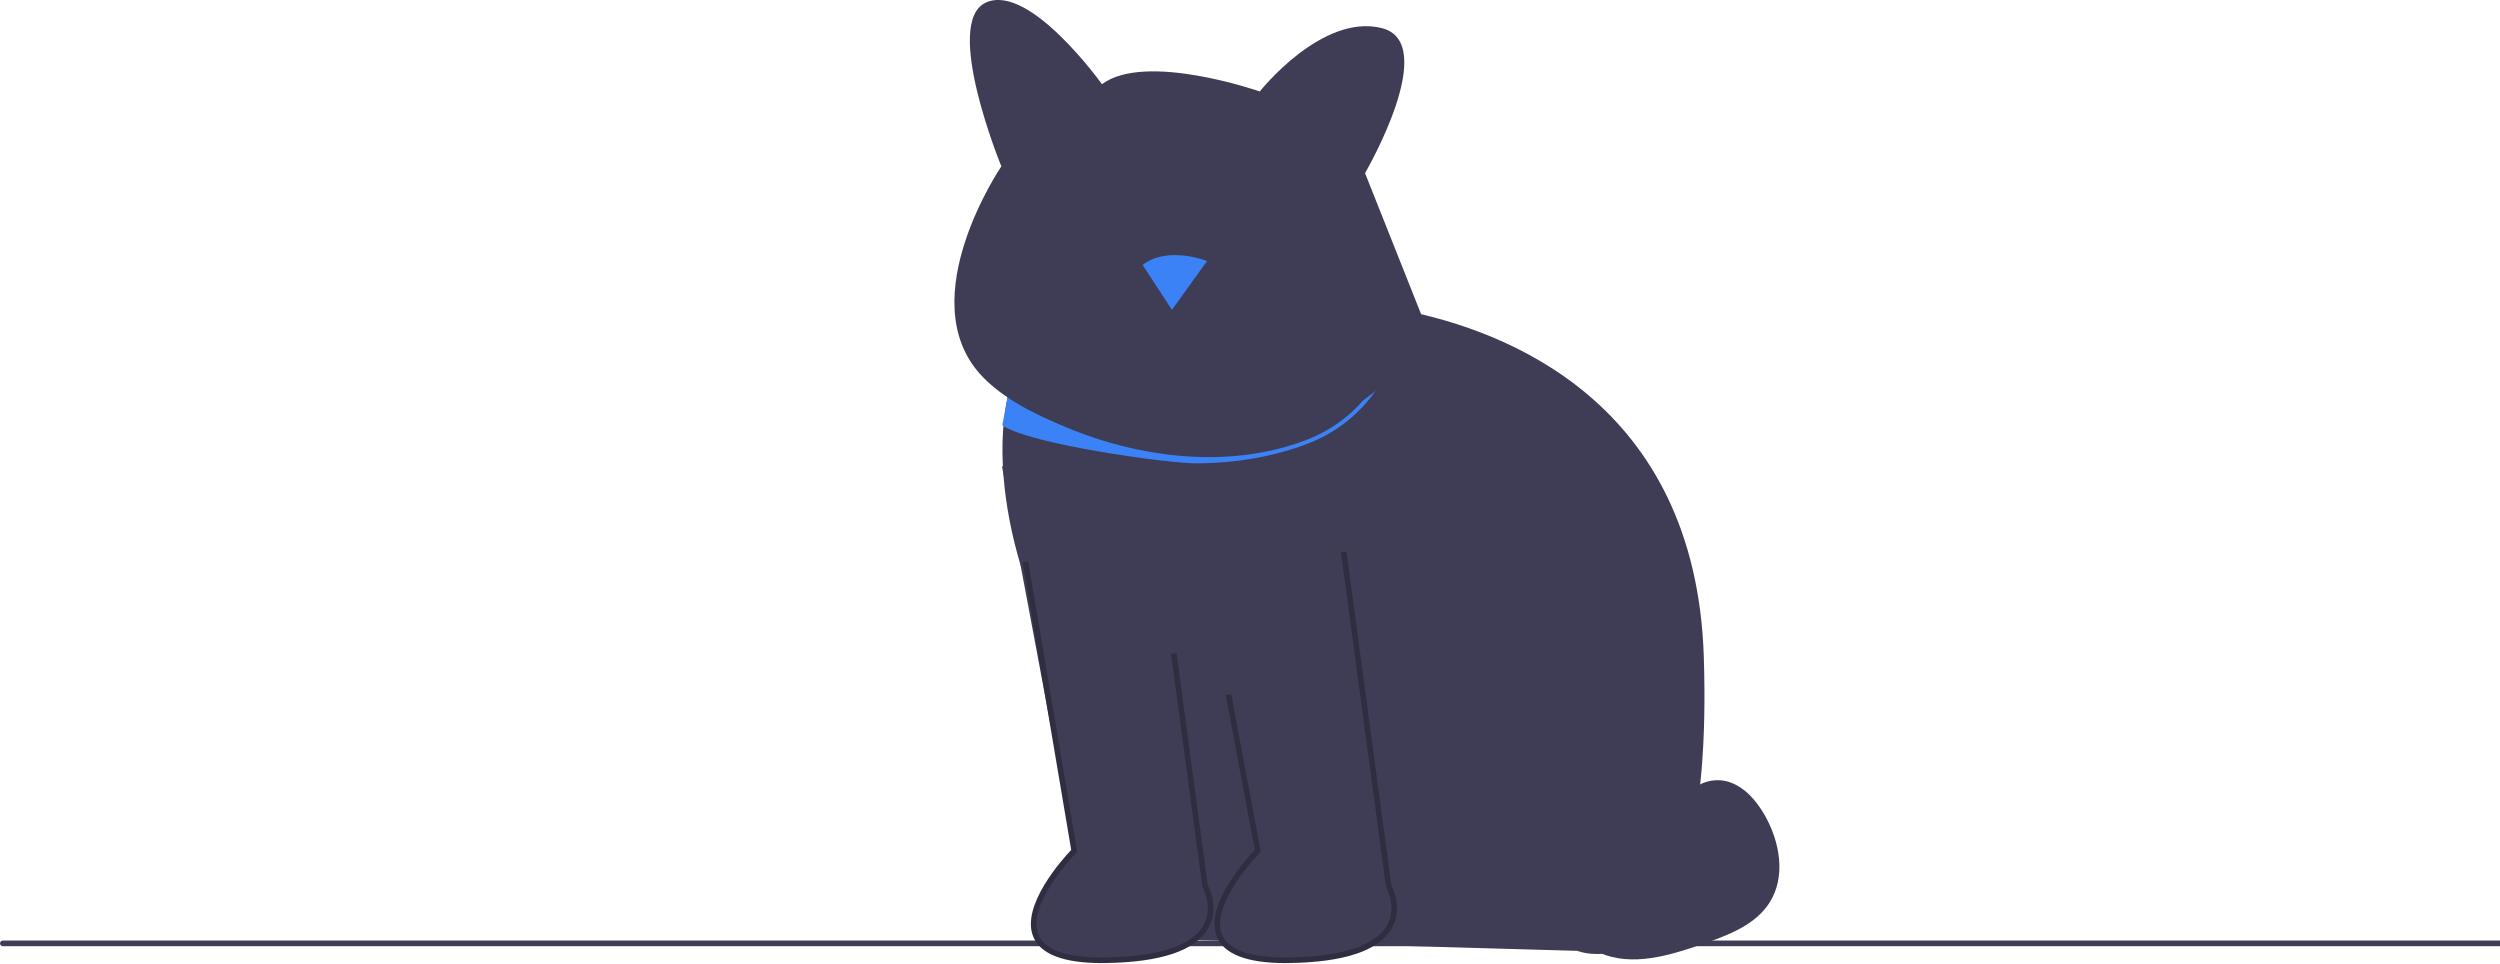
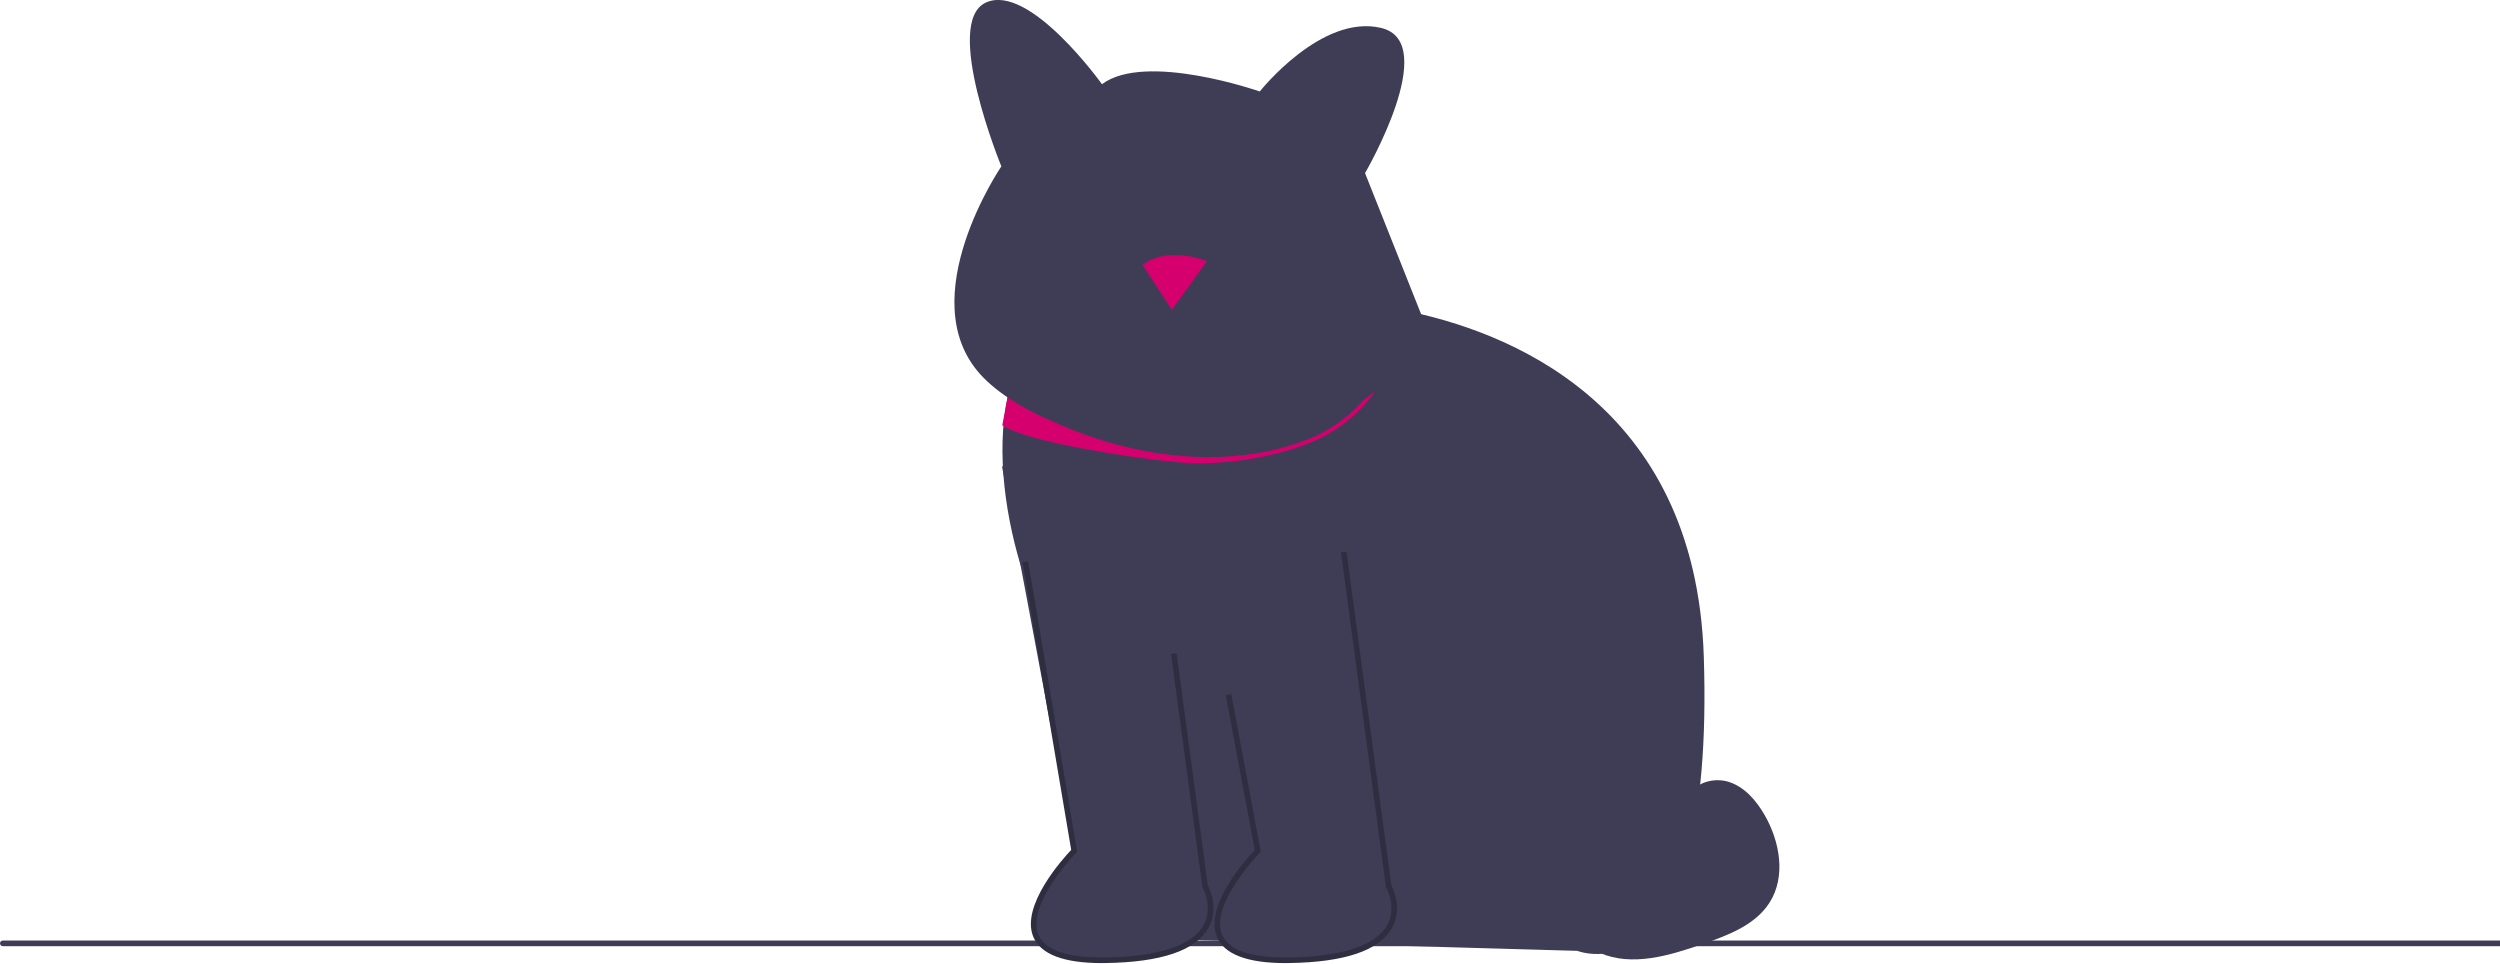
- <svg xmlns="http://www.w3.org/2000/svg" width="300" height="auto" viewBox="0 0 888 342.09">
+ <svg xmlns="http://www.w3.org/2000/svg" width="888" height="342.09" viewBox="0 0 888 342.09">
  <path d="m560.17,337.74l-141.49-4.02s10.65-63.71-23.52-81.39c-23.29-12.06-43.96-68.39-38.08-106.72.08-.51.16-1.02.25-1.52,2.98-17.16,11.5-30.45,27.79-34.06,52.66-11.66,90.24-2.62,90.24-2.62,0,0,8.7.11,21.59,2.53.46.08.92.17,1.38.27,36.49,7.15,103.94,32.61,106.86,123.01,4.02,124.2-45.02,104.5-45.02,104.5Z" fill="#3f3d56" />
-   <path d="m496.95,109.95c-.24,6.48-1.71,12.92-4.39,19.04-5.56,12.69-15.7,22.38-28.54,27.29-38.46,14.72-83.34.12-106.04-15.71-.09.5-1.89,9.99-1.97,10.5,10.05,6.88,59.24,13.51,68.57,13.51,14.17,0,27.81-2.35,39.94-7,13.19-5.05,23.6-15.01,29.31-28.04,2.73-6.22,4.23-12.75,4.5-19.33-.46-.1-.92-.19-1.38-.27,0,0,0,0,0,0Z" fill="#3b82f6" />
+   <path d="m496.95,109.95c-.24,6.48-1.71,12.92-4.39,19.04-5.56,12.69-15.7,22.38-28.54,27.29-38.46,14.72-83.34.12-106.04-15.71-.09.5-1.89,9.99-1.97,10.5,10.05,6.88,59.24,13.51,68.57,13.51,14.17,0,27.81-2.35,39.94-7,13.19-5.05,23.6-15.01,29.31-28.04,2.73-6.22,4.23-12.75,4.5-19.33-.46-.1-.92-.19-1.38-.27,0,0,0,0,0,0Z" fill="#d5006d" />
  <path d="m507.41,118.2l-22.55-56.71s27.07-46.4,5.8-51.55c-21.27-5.16-43.18,22.55-43.18,22.55,0,0-40.6-14.18-56.06-2.58,0,0-25.78-36.09-41.24-29-15.47,7.09,5.5,58.18,5.5,58.18,0,0-31.92,46.86-7.43,73.92,24.49,27.07,116.64,48.98,159.17-14.82h0Z" fill="#3f3d56" />
  <path d="m1,336.08h887v-2H1c-.55,0-1,.45-1,1h0c0,.55.45,1,1,1Z" fill="#3f3d56" />
  <path d="m555.78,303.8c7.68,3.42,15.7,6.9,24.1,6.57s17.23-5.74,18.54-14.04c.68-4.29-.66-8.88.98-12.9,2.21-5.4,9.33-7.49,14.86-5.64,5.54,1.85,9.6,6.63,12.52,11.68,5.46,9.46,7.64,21.88,1.79,31.1-5.07,7.99-14.69,11.61-23.63,14.71-11.92,4.13-25.22,8.22-36.77,3.15-11.61-5.1-17.94-19.83-13.64-31.76" fill="#3f3d56" />
-   <path d="m428.74,92.71s-13.88-5.55-22.89,1.39l10.41,15.96s12.49-17.34,12.49-17.34Z" fill="#3b82f6" />
+   <path d="m428.74,92.71s-13.88-5.55-22.89,1.39l10.41,15.96s12.49-17.34,12.49-17.34Z" fill="#d5006d" />
  <path d="m355.89,165.55l25.67,136.68s-38.85,39.55,11.1,38.85c49.95-.69,35.38-26.36,35.38-26.36l-15.96-118.64" fill="#3f3d56" />
  <path d="m391.4,342.09c-13.53,0-21.71-3.1-24.33-9.23-4.77-11.16,10.76-28.17,13.42-30.97l-17.26-102.18,1.97-.33,17.43,103.18-.36.36c-.18.18-17.94,18.45-13.36,29.15,2.35,5.5,10.32,8.19,23.74,8,18.65-.26,30.67-4.17,34.77-11.3,3.69-6.42-.21-13.5-.25-13.57l-.09-.17-.03-.19-11.1-82.56,1.98-.27,11.08,82.38c.66,1.25,4.11,8.46.16,15.36-4.53,7.9-16.81,12.05-36.49,12.32-.43,0-.85,0-1.27,0Z" fill="#2f2e41" />
  <path d="m421.1,165.55l25.67,136.68s-38.85,39.55,11.1,38.85c49.95-.69,35.38-26.36,35.38-26.36l-15.96-118.64" fill="#3f3d56" />
  <path d="m456.61,342.09c-13.53,0-21.71-3.1-24.33-9.23-4.77-11.14,10.73-28.13,13.41-30.96l-10.31-55,1.97-.37,10.5,56.02-.37.37c-.18.18-17.94,18.45-13.36,29.15,2.35,5.5,10.33,8.2,23.74,8,18.66-.26,30.69-4.17,34.78-11.32,3.69-6.44-.22-13.48-.26-13.55l-.1-.17-15.98-118.83,1.98-.27,15.93,118.46c.66,1.25,4.11,8.46.16,15.36-4.53,7.9-16.81,12.05-36.49,12.32-.43,0-.85,0-1.27,0Z" fill="#2f2e41" />
</svg>
